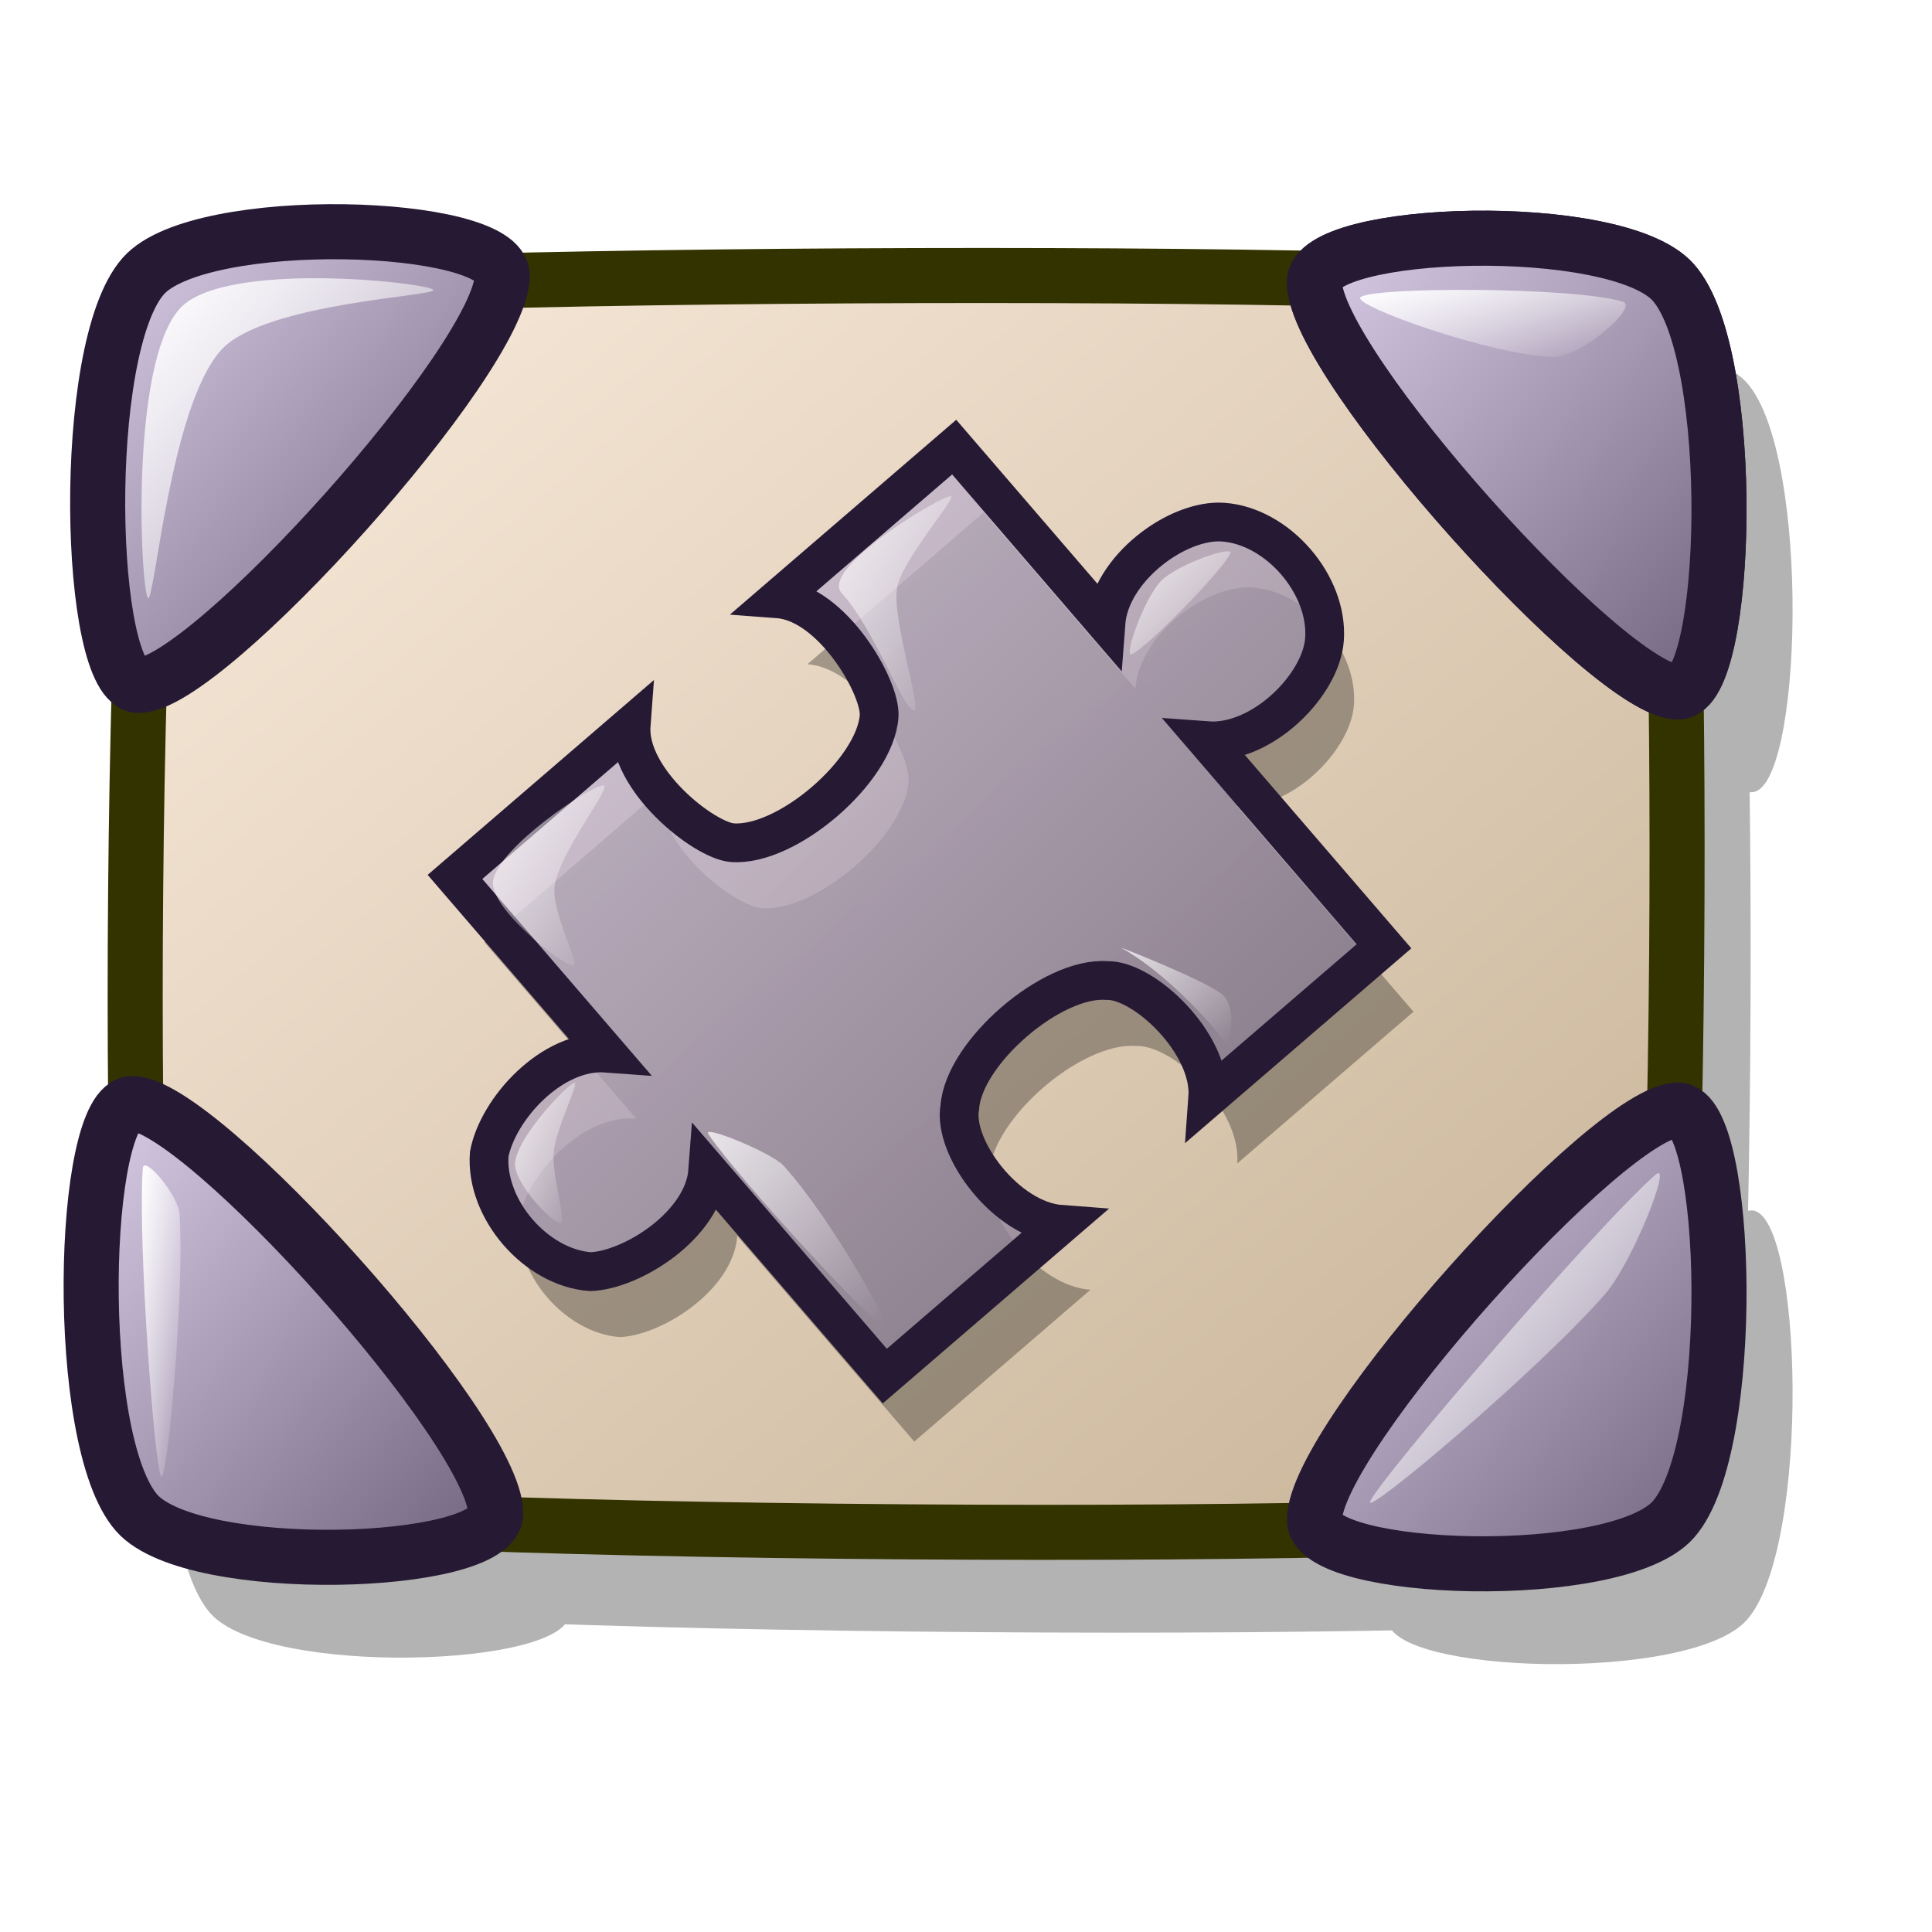
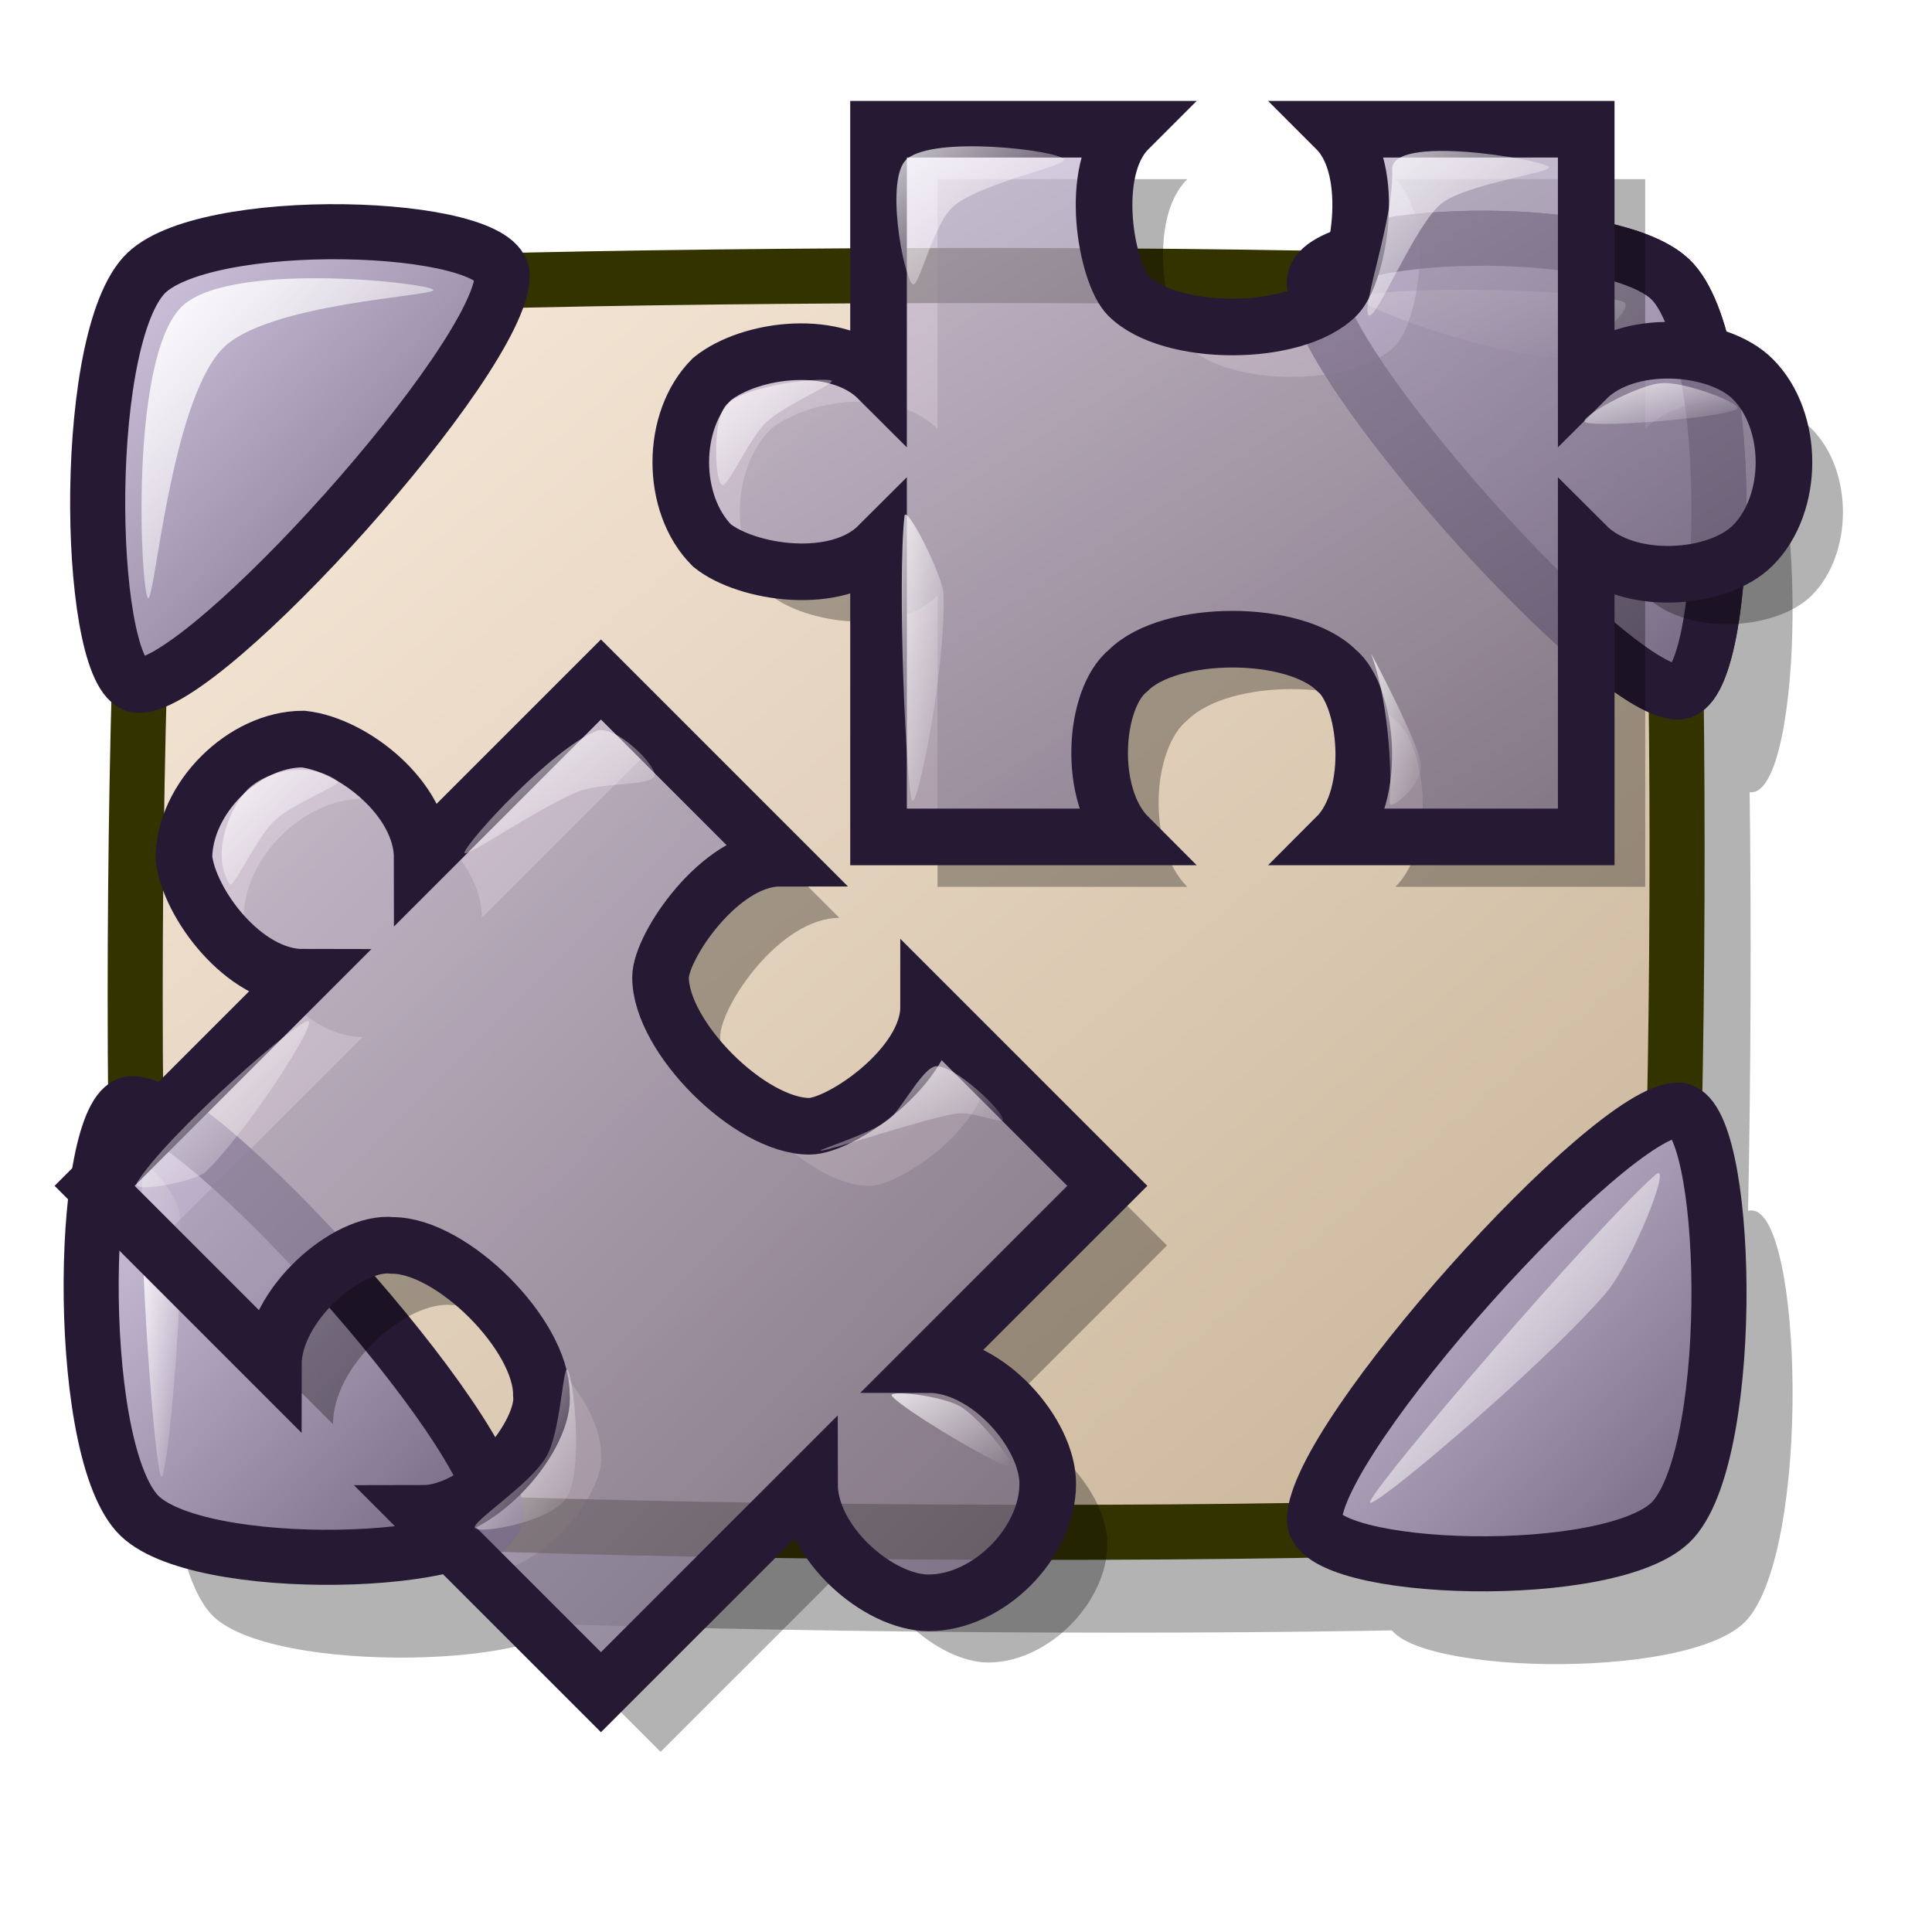
<svg xmlns="http://www.w3.org/2000/svg" xmlns:xlink="http://www.w3.org/1999/xlink" id="svg1" width="48pt" height="48pt">
  <defs id="defs3">
    <linearGradient xlink:href="#linearGradient1304" id="linearGradient1352" x1="0.225" y1="0.25" x2="0.676" y2="0.742" />
    <linearGradient xlink:href="#linearGradient584" id="linearGradient1351" x1="-0" y1="-0" x2="0.995" y2="0.992" />
    <linearGradient xlink:href="#linearGradient584" id="linearGradient1350" x1="-0" y1="0" x2="0.974" y2="0.992" />
    <linearGradient xlink:href="#linearGradient584" id="linearGradient1349" x1="0" y1="-0" x2="0.99" y2="0.992" />
    <linearGradient id="linearGradient1304">
      <stop style="stop-color:#d9cce6;stop-opacity:1;" offset="0" id="stop1305" />
      <stop style="stop-color:#73667f;stop-opacity:1;" offset="1" id="stop1306" />
    </linearGradient>
    <linearGradient id="linearGradient1299">
      <stop style="stop-color:#c7b397;stop-opacity:1;" offset="0" id="stop1300" />
      <stop style="stop-color:#faebdc;stop-opacity:1;" offset="1" id="stop1301" />
    </linearGradient>
    <linearGradient id="linearGradient866">
      <stop style="stop-color:#ffffff;stop-opacity:1;" offset="0" id="stop867" />
      <stop style="stop-color:#d9cce6;stop-opacity:1;" offset="1" id="stop868" />
    </linearGradient>
    <linearGradient id="linearGradient584">
      <stop style="stop-color:#ffffff;stop-opacity:1;" offset="0" id="stop585" />
      <stop style="stop-color:#ffffff;stop-opacity:0;" offset="1" id="stop586" />
    </linearGradient>
    <linearGradient xlink:href="#linearGradient1304" id="linearGradient586" x1="0" y1="0" x2="0.994" y2="0.996" />
    <linearGradient xlink:href="#linearGradient1304" id="linearGradient587" x1="0" y1="0.008" x2="0.992" y2="0.988" />
    <linearGradient xlink:href="#linearGradient1299" id="linearGradient1298" x1="0.987" y1="0.984" x2="-0.006" y2="0.008" />
    <linearGradient xlink:href="#linearGradient1304" id="linearGradient1303" x1="0" y1="0" x2="0.966" y2="0.992" />
    <linearGradient xlink:href="#linearGradient584" id="linearGradient1323" x1="0" y1="0" x2="1" y2="1.039" />
    <linearGradient xlink:href="#linearGradient584" id="linearGradient1325" x1="-0" y1="-0" x2="0.938" y2="0.992" />
    <linearGradient xlink:href="#linearGradient584" id="linearGradient1327" x1="0.009" y1="0.008" x2="1" y2="0.984" />
    <radialGradient xlink:href="#linearGradient1304" id="radialGradient1329" />
    <linearGradient xlink:href="#linearGradient584" id="linearGradient1330" x1="-0" y1="-0" x2="0.993" y2="0.957" />
    <linearGradient xlink:href="#linearGradient584" id="linearGradient622" x1="0.004" y1="0.008" x2="1" y2="1.004" />
    <linearGradient xlink:href="#linearGradient584" id="linearGradient624" x1="0.003" y1="0.004" x2="0.993" y2="0.992" />
    <linearGradient xlink:href="#linearGradient584" id="linearGradient626" x1="-0" y1="0.004" x2="1.006" y2="0.996" />
    <linearGradient xlink:href="#linearGradient584" id="linearGradient628" x1="0" y1="0.004" x2="0.935" y2="0.996" />
    <linearGradient xlink:href="#linearGradient584" id="linearGradient630" x1="-0" y1="0.012" x2="1" y2="0.983" />
    <linearGradient xlink:href="#linearGradient584" id="linearGradient632" x1="0.003" y1="-0" x2="0.988" y2="1.011" />
    <linearGradient xlink:href="#linearGradient584" id="linearGradient635" x1="0.003" y1="0.009" x2="0.991" y2="1.005" />
    <linearGradient xlink:href="#linearGradient584" id="linearGradient637" x1="0" y1="0.011" x2="0.991" y2="0.994" />
    <linearGradient xlink:href="#linearGradient584" id="linearGradient639" x1="0.003" y1="0.019" x2="1.003" y2="0.986" />
    <linearGradient xlink:href="#linearGradient584" id="linearGradient641" x1="0.017" y1="0.004" x2="0.989" y2="0.992" />
    <linearGradient xlink:href="#linearGradient584" id="linearGradient643" x1="-0" y1="0.008" x2="0.995" y2="0.992" />
  </defs>
  <g id="g632" style="opacity:0.3;" transform="translate(62.65911,-33.94142)">
    <path style="font-size:12;fill:#000000;fill-opacity:1;fill-rule:evenodd;stroke:none;stroke-width:1.824;" d="M -54.485,47.214 C -55.932,47.977 -56.22,85.294 -54.883,86.826 C -53.497,88.186 -6.997,88.486 -5.717,87.224 C -4.4,85.929 -4.308,48.215 -5.518,47.214 C -6.798,45.988 -52.863,46.253 -54.485,47.214 z " id="path1340" />
    <path style="font-size:12;fill:#000000;fill-opacity:1;fill-rule:evenodd;stroke:none;stroke-width:1.824;" d="M -55.472,46.405 C -57.611,48.815 -57.32,59.97 -55.625,59.97 C -53.358,59.97 -43.615,49.137 -43.584,46.405 C -43.564,44.615 -53.598,44.293 -55.472,46.405 z " id="path628" />
    <path style="font-size:12;fill:#000000;fill-opacity:1;fill-rule:evenodd;stroke:none;stroke-width:1.824;" d="M -4.792,46.621 C -2.653,49.031 -2.944,60.186 -4.64,60.186 C -6.907,60.186 -16.65,49.352 -16.68,46.621 C -16.701,44.831 -6.667,44.509 -4.792,46.621 z " id="path1342" />
    <path style="font-size:12;fill:#000000;fill-opacity:1;fill-rule:evenodd;stroke:none;stroke-width:1.824;" d="M -4.792,87.603 C -2.653,85.193 -2.944,74.038 -4.64,74.038 C -6.907,74.038 -16.65,84.871 -16.68,87.603 C -16.701,89.393 -6.667,89.714 -4.792,87.603 z " id="path630" />
    <path style="font-size:12;fill:#000000;fill-opacity:1;fill-rule:evenodd;stroke:none;stroke-width:1.824;" d="M -55.688,87.387 C -57.827,84.977 -57.536,73.822 -55.84,73.822 C -53.573,73.822 -43.831,84.656 -43.8,87.387 C -43.78,89.177 -53.813,89.499 -55.688,87.387 z " id="path1344" />
  </g>
  <path style="font-size:12;fill:url(#linearGradient1298);fill-rule:evenodd;stroke:#333300;stroke-width:1.824;stroke-opacity:1;" d="M 5.737,9.949 C 4.29,10.713 4.002,48.03 5.339,49.561 C 6.726,50.922 53.225,51.221 54.505,49.959 C 55.822,48.665 55.914,10.951 54.705,9.949 C 53.425,8.724 7.359,8.988 5.737,9.949 z " id="path1345" />
  <path style="fill:url(#linearGradient1303);fill-opacity:1;fill-rule:evenodd;stroke:#261933;stroke-width:1.824;stroke-linecap:butt;stroke-linejoin:miter;stroke-opacity:1;" d="M 4.75,9.141 C 2.611,11.551 2.902,22.705 4.597,22.705 C 6.864,22.705 16.607,11.872 16.638,9.141 C 16.658,7.351 6.624,7.029 4.75,9.141 z " id="path952" />
  <path style="fill:url(#linearGradient1323);fill-opacity:1;fill-rule:evenodd;stroke:none;stroke-width:1pt;stroke-linecap:butt;stroke-linejoin:miter;stroke-opacity:1;" d="M 4.902,19.81 C 4.66,19.568 4.285,12.028 5.969,10.208 C 7.434,8.624 14.107,9.353 14.352,9.598 C 14.564,9.81 8.787,10.017 7.341,11.579 C 5.637,13.421 5.117,20.025 4.902,19.81 z " id="path953" />
  <path style="fill:url(#linearGradient1303);fill-opacity:1;fill-rule:evenodd;stroke:#261933;stroke-width:1.824;stroke-linecap:butt;stroke-linejoin:miter;stroke-opacity:1;" d="M 55.43,9.356 C 57.569,11.766 57.278,22.921 55.582,22.921 C 53.315,22.921 43.572,12.088 43.542,9.356 C 43.522,7.566 53.555,7.245 55.43,9.356 z " id="path954" />
  <path style="fill:url(#linearGradient1303);fill-opacity:1;fill-rule:evenodd;stroke:#261933;stroke-width:1.824;stroke-linecap:butt;stroke-linejoin:miter;stroke-opacity:1;" d="M 55.43,9.356 C 57.569,11.766 57.278,22.921 55.582,22.921 C 53.315,22.921 43.572,12.088 43.542,9.356 C 43.522,7.566 53.555,7.245 55.43,9.356 z " id="path956" />
  <path style="fill:url(#linearGradient1303);fill-opacity:1;fill-rule:evenodd;stroke:#261933;stroke-width:1.824;stroke-linecap:butt;stroke-linejoin:miter;stroke-opacity:1;" d="M 55.43,50.338 C 57.569,47.928 57.278,36.773 55.582,36.773 C 53.315,36.773 43.572,47.607 43.542,50.338 C 43.522,52.128 53.555,52.45 55.43,50.338 z " id="path958" />
  <path style="fill:url(#linearGradient1303);fill-opacity:1;fill-rule:evenodd;stroke:#261933;stroke-width:1.824;stroke-linecap:butt;stroke-linejoin:miter;stroke-opacity:1;" d="M 4.534,50.123 C 2.395,47.713 2.686,36.558 4.382,36.558 C 6.649,36.558 16.392,47.391 16.422,50.123 C 16.442,51.913 6.409,52.234 4.534,50.123 z " id="path960" />
  <path style="fill:url(#linearGradient1325);fill-opacity:1;fill-rule:evenodd;stroke:none;stroke-width:1pt;stroke-linecap:butt;stroke-linejoin:miter;stroke-opacity:1;" d="M 5.341,48.913 C 5.121,48.638 4.56,41.133 4.731,38.701 C 4.763,38.237 5.913,39.602 5.95,40.225 C 6.116,43.006 5.527,49.146 5.341,48.913 z " id="path1353" />
  <path style="fill:url(#linearGradient1330);fill-opacity:1;fill-rule:evenodd;stroke:none;stroke-width:1pt;stroke-linecap:butt;stroke-linejoin:miter;stroke-opacity:1;" d="M 45.072,9.843 C 45.503,9.499 52.164,9.501 53.76,9.995 C 54.298,10.162 52.354,11.84 51.474,11.824 C 49.458,11.789 44.741,10.108 45.072,9.843 z " id="path1328" />
  <path style="fill:url(#linearGradient1327);fill-opacity:1;fill-rule:evenodd;stroke:none;stroke-width:1pt;stroke-linecap:butt;stroke-linejoin:miter;stroke-opacity:1;" d="M 45.388,49.738 C 45.713,48.97 52.844,40.676 54.838,38.916 C 55.435,38.39 54.085,41.821 53.161,42.879 C 50.935,45.428 45.154,50.291 45.388,49.738 z " id="path1355" />
-   <path style="font-size:12;opacity:0.3;fill:#000000;fill-opacity:1;fill-rule:evenodd;stroke:none;stroke-width:1.438;" d="M 21.073,37.052 C 19.398,35.107 17.723,33.161 16.048,31.216 C 17.993,29.541 19.939,27.866 21.884,26.191 C 21.749,28.001 24.301,30.012 25.234,30.082 C 27.045,30.217 29.963,27.704 30.098,25.894 C 30.168,24.961 28.558,22.138 26.748,22.003 C 28.693,20.328 30.639,18.653 32.584,16.978 C 34.26,18.923 35.935,20.869 37.61,22.814 C 37.745,21.004 39.983,19.351 41.501,19.464 C 43.311,19.599 44.986,21.545 44.851,23.355 C 44.737,24.873 42.77,26.84 40.96,26.705 C 42.914,28.975 44.868,31.245 46.823,33.514 C 44.877,35.19 42.932,36.865 40.986,38.54 C 41.121,36.729 38.853,34.605 37.636,34.649 C 35.826,34.513 32.907,37.026 32.772,38.836 C 32.52,40.183 34.312,42.592 36.122,42.727 C 34.177,44.402 32.231,46.077 30.286,47.753 C 28.332,45.483 26.377,43.213 24.423,40.943 C 24.288,42.754 21.901,44.244 20.532,44.293 C 18.722,44.158 17.047,42.213 17.182,40.402 C 17.462,38.906 19.263,36.917 21.073,37.052 z " id="path644" />
-   <path style="font-size:12;fill:url(#linearGradient586);fill-opacity:0.75;fill-rule:evenodd;stroke:#261933;stroke-width:1.284;" d="M 20.097,34.885 C 18.422,32.94 16.747,30.994 15.072,29.049 C 17.017,27.374 18.963,25.699 20.908,24.024 C 20.773,25.834 23.326,27.845 24.259,27.915 C 26.069,28.05 28.987,25.537 29.122,23.727 C 29.192,22.794 27.582,19.971 25.772,19.836 C 27.718,18.161 29.663,16.486 31.609,14.811 C 33.284,16.756 34.959,18.702 36.634,20.647 C 36.769,18.837 39.007,17.184 40.525,17.297 C 42.335,17.432 44.01,19.378 43.875,21.188 C 43.762,22.706 41.794,24.673 39.984,24.538 C 41.938,26.808 43.893,29.078 45.847,31.347 C 43.901,33.022 41.956,34.698 40.01,36.373 C 40.145,34.562 37.877,32.438 36.66,32.482 C 34.85,32.346 31.932,34.859 31.796,36.669 C 31.544,38.016 33.336,40.425 35.147,40.56 C 33.201,42.235 31.256,43.91 29.31,45.585 C 27.356,43.316 25.402,41.046 23.447,38.776 C 23.312,40.587 20.925,42.077 19.556,42.126 C 17.746,41.991 16.071,40.046 16.206,38.235 C 16.486,36.739 18.287,34.75 20.097,34.885 z " id="path619" />
-   <path style="fill:url(#linearGradient622);fill-opacity:0.75;fill-rule:evenodd;stroke:none;stroke-width:1pt;stroke-linecap:butt;stroke-linejoin:miter;stroke-opacity:1;" d="M 18.568,40.512 C 18.348,40.574 16.996,39.184 17.063,38.517 C 17.15,37.637 18.781,35.939 19.028,35.87 C 19.208,35.819 18.421,37.38 18.344,38.157 C 18.268,38.927 18.775,40.454 18.568,40.512 z " id="path621" />
-   <path style="fill:url(#linearGradient624);fill-opacity:0.75;fill-rule:evenodd;stroke:none;stroke-width:1pt;stroke-linecap:butt;stroke-linejoin:miter;stroke-opacity:1;" d="M 18.976,31.987 C 18.578,31.958 16.185,30.052 16.335,29.167 C 16.523,28.062 19.606,25.989 19.992,26.018 C 20.287,26.04 18.571,28.178 18.377,29.319 C 18.232,30.168 19.258,32.009 18.976,31.987 z " id="path623" />
-   <path style="fill:url(#linearGradient626);fill-opacity:0.75;fill-rule:evenodd;stroke:none;stroke-width:1pt;stroke-linecap:butt;stroke-linejoin:miter;stroke-opacity:1;" d="M 30.273,23.535 C 29.935,23.54 28.93,20.773 27.882,19.649 C 27.142,18.849 31.123,16.445 31.487,16.439 C 31.751,16.435 29.928,18.46 29.723,19.444 C 29.514,20.444 30.563,23.53 30.273,23.535 z " id="path625" />
-   <path style="fill:url(#linearGradient628);fill-opacity:0.75;fill-rule:evenodd;stroke:none;stroke-width:1pt;stroke-linecap:butt;stroke-linejoin:miter;stroke-opacity:1;" d="M 29.367,44.056 C 29.052,43.981 24.618,39.251 23.464,37.57 C 23.229,37.227 25.569,38.189 25.953,38.611 C 27.536,40.351 29.632,44.119 29.367,44.056 z " id="path627" />
-   <path style="fill:url(#linearGradient630);fill-opacity:0.75;fill-rule:evenodd;stroke:none;stroke-width:1pt;stroke-linecap:butt;stroke-linejoin:miter;stroke-opacity:1;" d="M 37.156,31.406 C 38.384,32.084 39.85,33.55 40.574,34.513 C 40.742,34.707 40.986,33.41 40.518,32.969 C 40.045,32.522 36.927,31.295 37.156,31.406 z " id="path629" />
-   <path style="fill:url(#linearGradient632);fill-opacity:0.75;fill-rule:evenodd;stroke:none;stroke-width:1pt;stroke-linecap:butt;stroke-linejoin:miter;stroke-opacity:1;" d="M 37.483,21.678 C 37.209,21.787 37.901,19.817 38.464,19.242 C 38.992,18.701 40.869,18.049 40.756,18.329 C 40.542,18.861 37.973,21.483 37.483,21.678 z " id="path631" />
+   <path style="font-size:12;opacity:0.3;fill:#000000;fill-opacity:1;fill-rule:evenodd;stroke:none;stroke-width:1.438;" d="M -38.185,7.315 C -38.185,4.44 -38.185,1.565 -38.185,-1.31 C -35.31,-1.31 -32.435,-1.31 -29.56,-1.31 C -30.997,0.127 -30.301,3.699 -29.56,4.44 C -28.122,5.877 -23.81,5.877 -22.372,4.44 C -21.632,3.699 -20.935,0.127 -22.372,-1.31 C -19.497,-1.31 -16.622,-1.31 -13.747,-1.31 C -13.747,1.565 -13.747,4.44 -13.747,7.315 C -12.31,5.877 -9.203,6.109 -7.997,7.315 C -6.56,8.752 -6.56,11.627 -7.997,13.065 C -9.203,14.27 -12.31,14.502 -13.747,13.065 C -13.747,16.419 -13.747,19.773 -13.747,23.127 C -16.622,23.127 -19.497,23.127 -22.372,23.127 C -20.935,21.69 -21.308,18.229 -22.372,17.377 C -23.81,15.94 -28.122,15.94 -29.56,17.377 C -30.758,18.336 -30.997,21.69 -29.56,23.127 C -32.435,23.127 -35.31,23.127 -38.185,23.127 C -38.185,19.773 -38.185,16.419 -38.185,13.065 C -39.622,14.502 -42.737,14.023 -43.935,13.065 C -45.372,11.627 -45.372,8.752 -43.935,7.315 C -42.604,6.25 -39.622,5.877 -38.185,7.315 z " id="path1661" transform="matrix(0.959309,0,0,0.959309,67.6872,7.191069)" />
+   <path style="font-size:12;fill:url(#linearGradient586);fill-opacity:0.75;fill-rule:evenodd;stroke:#261933;stroke-width:1.955;stroke-miterlimit:4;stroke-dasharray:none;" d="M -40.221,5.592 C -40.221,2.717 -40.221,-0.158 -40.221,-3.033 C -37.346,-3.033 -34.471,-3.033 -31.596,-3.033 C -33.034,-1.596 -32.337,1.976 -31.596,2.717 C -30.159,4.154 -25.846,4.154 -24.409,2.717 C -23.668,1.976 -22.971,-1.596 -24.409,-3.033 C -21.534,-3.033 -18.659,-3.033 -15.784,-3.033 C -15.784,-0.158 -15.784,2.717 -15.784,5.592 C -14.346,4.154 -11.239,4.386 -10.034,5.592 C -8.596,7.029 -8.596,9.904 -10.034,11.342 C -11.239,12.547 -14.346,12.779 -15.784,11.342 C -15.784,14.696 -15.784,18.05 -15.784,21.404 C -18.659,21.404 -21.534,21.404 -24.409,21.404 C -22.971,19.967 -23.344,16.506 -24.409,15.654 C -25.846,14.217 -30.159,14.217 -31.596,15.654 C -32.794,16.612 -33.034,19.967 -31.596,21.404 C -34.471,21.404 -37.346,21.404 -40.221,21.404 C -40.221,18.05 -40.221,14.696 -40.221,11.342 C -41.659,12.779 -44.773,12.3 -45.971,11.342 C -47.409,9.904 -47.409,7.029 -45.971,5.592 C -44.64,4.527 -41.659,4.154 -40.221,5.592 z " id="path1662" transform="matrix(0.959309,0,0,0.959309,67.6872,7.191069)" />
+   <path style="fill:url(#linearGradient622);fill-opacity:0.75;fill-rule:evenodd;stroke:none;stroke-width:1pt;stroke-linecap:butt;stroke-linejoin:miter;stroke-opacity:1;" d="M -45.631,9.249 C -45.862,9.141 -45.994,6.974 -45.451,6.457 C -44.733,5.773 -42.109,5.524 -41.848,5.646 C -41.659,5.734 -43.466,6.484 -44.1,7.087 C -44.727,7.685 -45.412,9.351 -45.631,9.249 z " id="path1663" transform="matrix(0.959309,0,0,0.959309,67.6872,7.191069)" />
+   <path style="fill:url(#linearGradient624);fill-opacity:0.75;fill-rule:evenodd;stroke:none;stroke-width:1pt;stroke-linecap:butt;stroke-linejoin:miter;stroke-opacity:1;" d="M -39.055,2.313 C -39.372,1.997 -40.01,-1.37 -39.236,-2.01 C -38.268,-2.811 -34.138,-2.317 -33.831,-2.01 C -33.597,-1.777 -36.616,-1.215 -37.614,-0.389 C -38.357,0.226 -38.831,2.537 -39.055,2.313 z " id="path1664" transform="matrix(0.959309,0,0,0.959309,67.6872,7.191069)" />
+   <path style="fill:url(#linearGradient626);fill-opacity:0.75;fill-rule:evenodd;stroke:none;stroke-width:1pt;stroke-linecap:butt;stroke-linejoin:miter;stroke-opacity:1;" d="M -23.292,3.394 C -23.583,3.152 -22.413,0.069 -22.482,-1.65 C -22.525,-2.87 -17.39,-2.001 -17.077,-1.74 C -16.85,-1.551 -19.876,-1.165 -20.77,-0.479 C -21.678,0.216 -23.043,3.602 -23.292,3.394 z " id="path1665" transform="matrix(0.959309,0,0,0.959309,67.6872,7.191069)" />
+   <path style="fill:url(#linearGradient628);fill-opacity:0.75;fill-rule:evenodd;stroke:none;stroke-width:1pt;stroke-linecap:butt;stroke-linejoin:miter;stroke-opacity:1;" d="M -39.055,20.148 C -39.268,19.854 -39.575,12.6 -39.326,10.33 C -39.275,9.868 -37.992,12.393 -37.975,13.032 C -37.902,15.666 -38.877,20.395 -39.055,20.148 z " id="path1666" transform="matrix(0.959309,0,0,0.959309,67.6872,7.191069)" />
+   <path style="fill:url(#linearGradient630);fill-opacity:0.75;fill-rule:evenodd;stroke:none;stroke-width:1pt;stroke-linecap:butt;stroke-linejoin:miter;stroke-opacity:1;" d="M -23.202,15.104 C -22.655,16.576 -22.482,18.892 -22.572,20.238 C -22.572,20.525 -21.416,19.603 -21.491,18.887 C -21.566,18.162 -23.316,14.842 -23.202,15.104 z " id="path1667" transform="matrix(0.959309,0,0,0.959309,67.6872,7.191069)" />
+   <path style="fill:url(#linearGradient632);fill-opacity:0.75;fill-rule:evenodd;stroke:none;stroke-width:1pt;stroke-linecap:butt;stroke-linejoin:miter;stroke-opacity:1;" d="M -15.816,7.087 C -16.129,6.979 -14.102,5.813 -13.204,5.736 C -12.36,5.663 -10.291,6.481 -10.592,6.637 C -11.162,6.932 -15.258,7.28 -15.816,7.087 z " id="path1668" transform="matrix(0.959309,0,0,0.959309,67.6872,7.191069)" />
+   <path style="font-size:12;opacity:0.3;fill:#000000;fill-opacity:1;fill-rule:evenodd;stroke:none;stroke-width:1.438;" d="M 16.998,30.665 C 19.03,28.632 21.063,26.599 23.096,24.566 C 25.129,26.599 27.162,28.632 29.195,30.665 C 27.162,30.665 25.129,33.683 25.129,34.731 C 25.129,36.764 28.179,39.813 30.212,39.813 C 31.259,39.813 34.277,37.78 34.277,35.748 C 36.31,37.78 38.343,39.813 40.376,41.846 C 38.343,43.879 36.31,45.912 34.277,47.945 C 36.31,47.945 38.343,50.306 38.343,52.011 C 38.343,54.044 36.31,56.077 34.277,56.077 C 32.573,56.077 30.212,54.044 30.212,52.011 C 27.84,54.383 25.468,56.755 23.096,59.126 C 21.063,57.093 19.03,55.06 16.998,53.027 C 19.03,53.027 21.214,50.317 21.063,48.962 C 21.063,46.929 18.014,43.879 15.981,43.879 C 14.456,43.71 11.915,45.912 11.915,47.945 C 9.882,45.912 7.849,43.879 5.816,41.846 C 8.188,39.475 10.56,37.103 12.932,34.731 C 10.899,34.731 9.035,32.19 8.866,30.665 C 8.866,28.632 10.899,26.599 12.932,26.599 C 14.626,26.788 16.998,28.632 16.998,30.665 z " id="path645" transform="matrix(0.970689,0,0,0.970689,-0.535272,0.639313)" />
+   <path style="font-size:12;fill:url(#linearGradient587);fill-opacity:0.75;fill-rule:evenodd;stroke:#261933;stroke-width:1.932;stroke-miterlimit:4;stroke-dasharray:none;" d="M 14.961,28.629 C 16.994,26.596 19.027,24.563 21.06,22.53 C 23.093,24.563 25.126,26.596 27.159,28.629 C 25.126,28.629 23.093,31.647 23.093,32.695 C 23.093,34.728 26.142,37.777 28.175,37.777 C 29.223,37.777 32.241,35.744 32.241,33.711 C 34.274,35.744 36.307,37.777 38.34,39.81 C 36.307,41.843 34.274,43.876 32.241,45.909 C 34.274,45.909 36.307,48.27 36.307,49.975 C 36.307,52.007 34.274,54.04 32.241,54.04 C 30.536,54.04 28.175,52.007 28.175,49.975 C 25.803,52.346 23.432,54.718 21.06,57.09 C 19.027,55.057 16.994,53.024 14.961,50.991 C 16.994,50.991 19.178,48.28 19.027,46.925 C 19.027,44.892 15.978,41.843 13.945,41.843 C 12.42,41.673 9.879,43.876 9.879,45.909 C 7.846,43.876 5.813,41.843 3.78,39.81 C 6.152,37.438 8.523,35.066 10.895,32.695 C 8.862,32.695 6.999,30.153 6.829,28.629 C 6.829,26.596 8.862,24.563 10.895,24.563 C 12.589,24.751 14.961,26.596 14.961,28.629 z " id="path620" transform="matrix(0.970689,0,0,0.970689,-0.535272,0.639313)" />
+   <path style="fill:url(#linearGradient622);fill-opacity:0.75;fill-rule:evenodd;stroke:none;stroke-width:1pt;stroke-linecap:butt;stroke-linejoin:miter;stroke-opacity:1;" d="M 8.385,29.512 C 7.703,28.413 8.472,26.787 9.015,26.269 C 9.733,25.586 11.186,25.337 12.078,25.999 C 12.254,26.112 10.55,26.747 9.916,27.35 C 9.289,27.948 8.499,29.725 8.385,29.512 z " id="path633" transform="matrix(0.970689,0,0,0.970689,-0.535272,0.639313)" />
+   <path style="fill:url(#linearGradient635);fill-opacity:0.75;fill-rule:evenodd;stroke:none;stroke-width:1pt;stroke-linecap:butt;stroke-linejoin:miter;stroke-opacity:1;" d="M 16.402,28.431 C 16.524,28.029 19.371,24.906 20.905,24.288 C 21.533,24.035 22.989,25.485 22.887,25.819 C 22.779,26.175 21.092,26.03 20.275,26.359 C 18.93,26.901 16.314,28.72 16.402,28.431 z " id="path634" transform="matrix(0.970689,0,0,0.970689,-0.535272,0.639313)" />
+   <path style="fill:url(#linearGradient637);fill-opacity:0.75;fill-rule:evenodd;stroke:none;stroke-width:1pt;stroke-linecap:butt;stroke-linejoin:miter;stroke-opacity:1;" d="M 28.562,38.61 C 28.377,38.61 30.37,37.999 30.904,37.529 C 31.391,37.099 32.067,35.715 32.525,35.727 C 33.178,35.745 34.704,37.184 34.777,37.529 C 34.824,37.755 33.77,37.244 33.155,37.349 C 31.999,37.545 28.858,38.61 28.562,38.61 z " id="path636" transform="matrix(0.970689,0,0,0.970689,-0.535272,0.639313)" />
+   <path style="fill:url(#linearGradient639);fill-opacity:0.75;fill-rule:evenodd;stroke:none;stroke-width:1pt;stroke-linecap:butt;stroke-linejoin:miter;stroke-opacity:1;" d="M 30.994,46.987 C 30.803,46.756 32.703,46.967 33.336,47.347 C 34.054,47.778 35.33,49.462 35.047,49.419 C 34.549,49.342 31.374,47.447 30.994,46.987 z " id="path638" transform="matrix(0.970689,0,0,0.970689,-0.535272,0.639313)" />
+   <path style="fill:url(#linearGradient641);fill-opacity:0.75;fill-rule:evenodd;stroke:none;stroke-width:1pt;stroke-linecap:butt;stroke-linejoin:miter;stroke-opacity:1;" d="M 16.762,51.49 C 16.592,51.306 18.636,50.014 19.194,49.058 C 19.687,48.213 19.763,45.922 19.914,46.086 C 20.123,46.312 20.463,49.47 19.914,50.409 C 19.412,51.271 16.952,51.697 16.762,51.49 z " id="path640" transform="matrix(0.970689,0,0,0.970689,-0.535272,0.639313)" />
+   <path style="fill:url(#linearGradient643);fill-opacity:0.75;fill-rule:evenodd;stroke:none;stroke-width:1pt;stroke-linecap:butt;stroke-linejoin:miter;stroke-opacity:1;" d="M 7.574,39.33 C 7.246,39.647 4.972,40.112 5.232,39.691 C 6.233,38.07 10.896,33.976 11.087,34.196 C 11.287,34.426 8.897,38.056 7.574,39.33 z " id="path642" transform="matrix(0.970689,0,0,0.970689,-0.535272,0.639313)" />
</svg>
